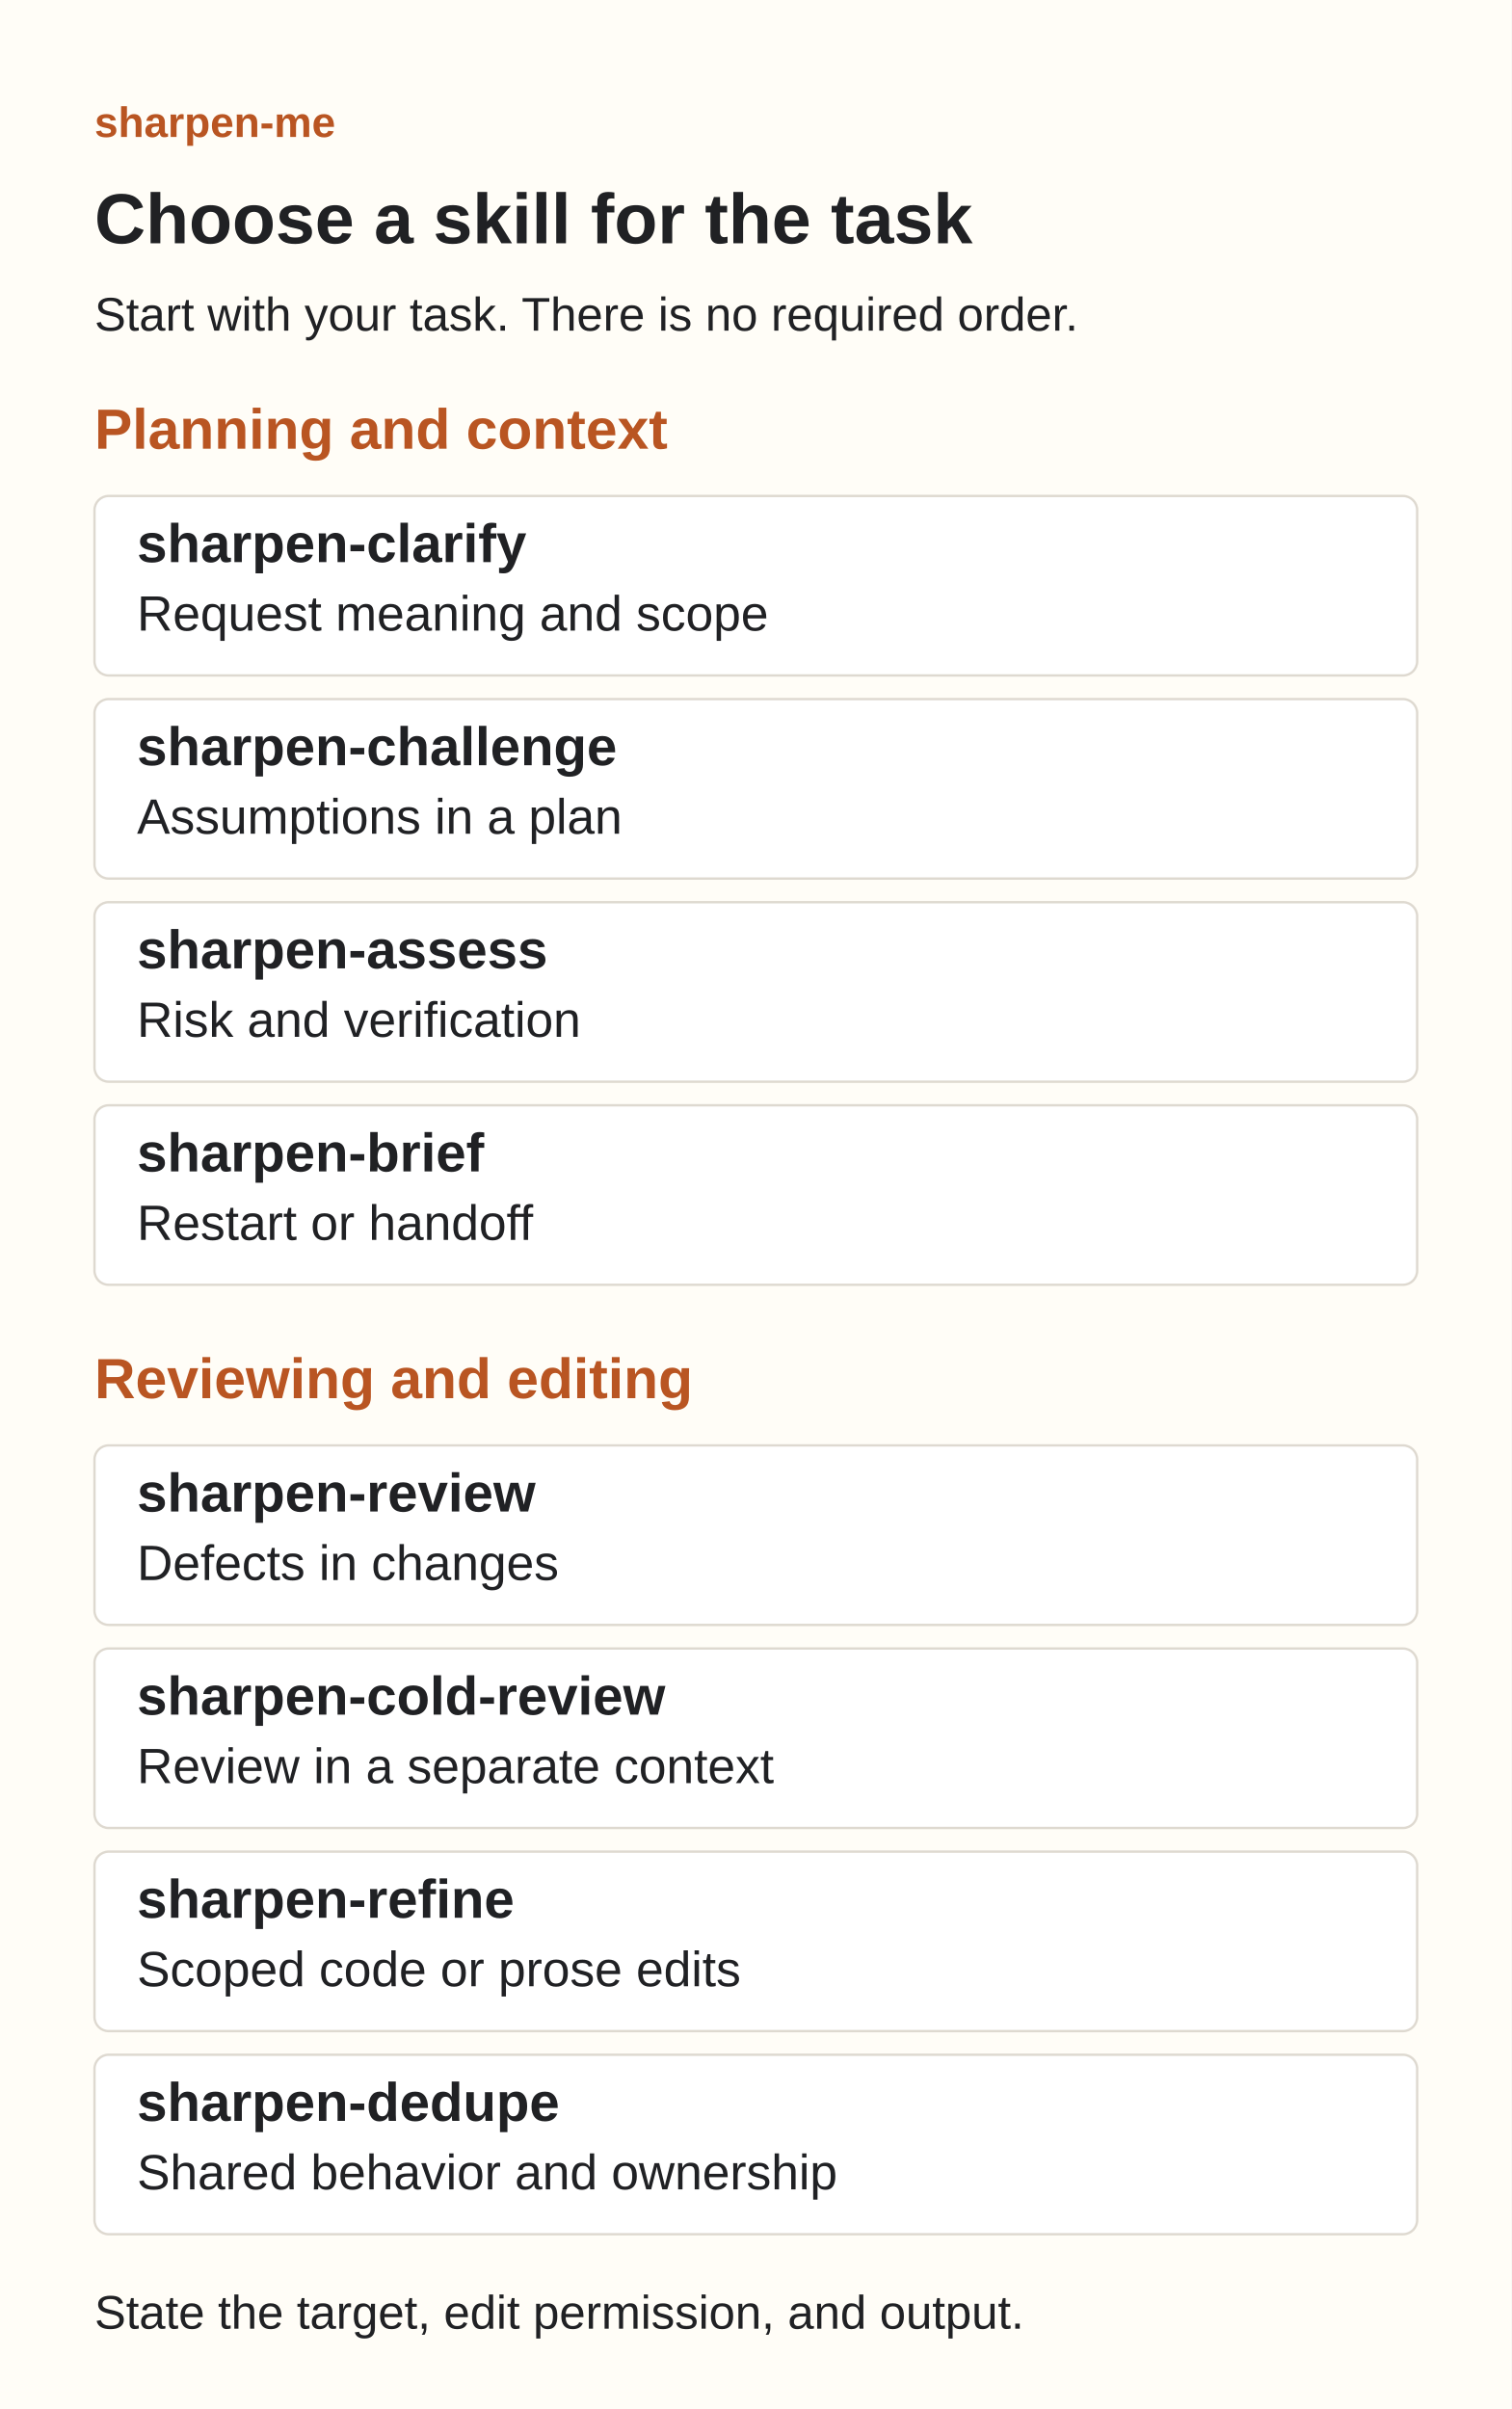
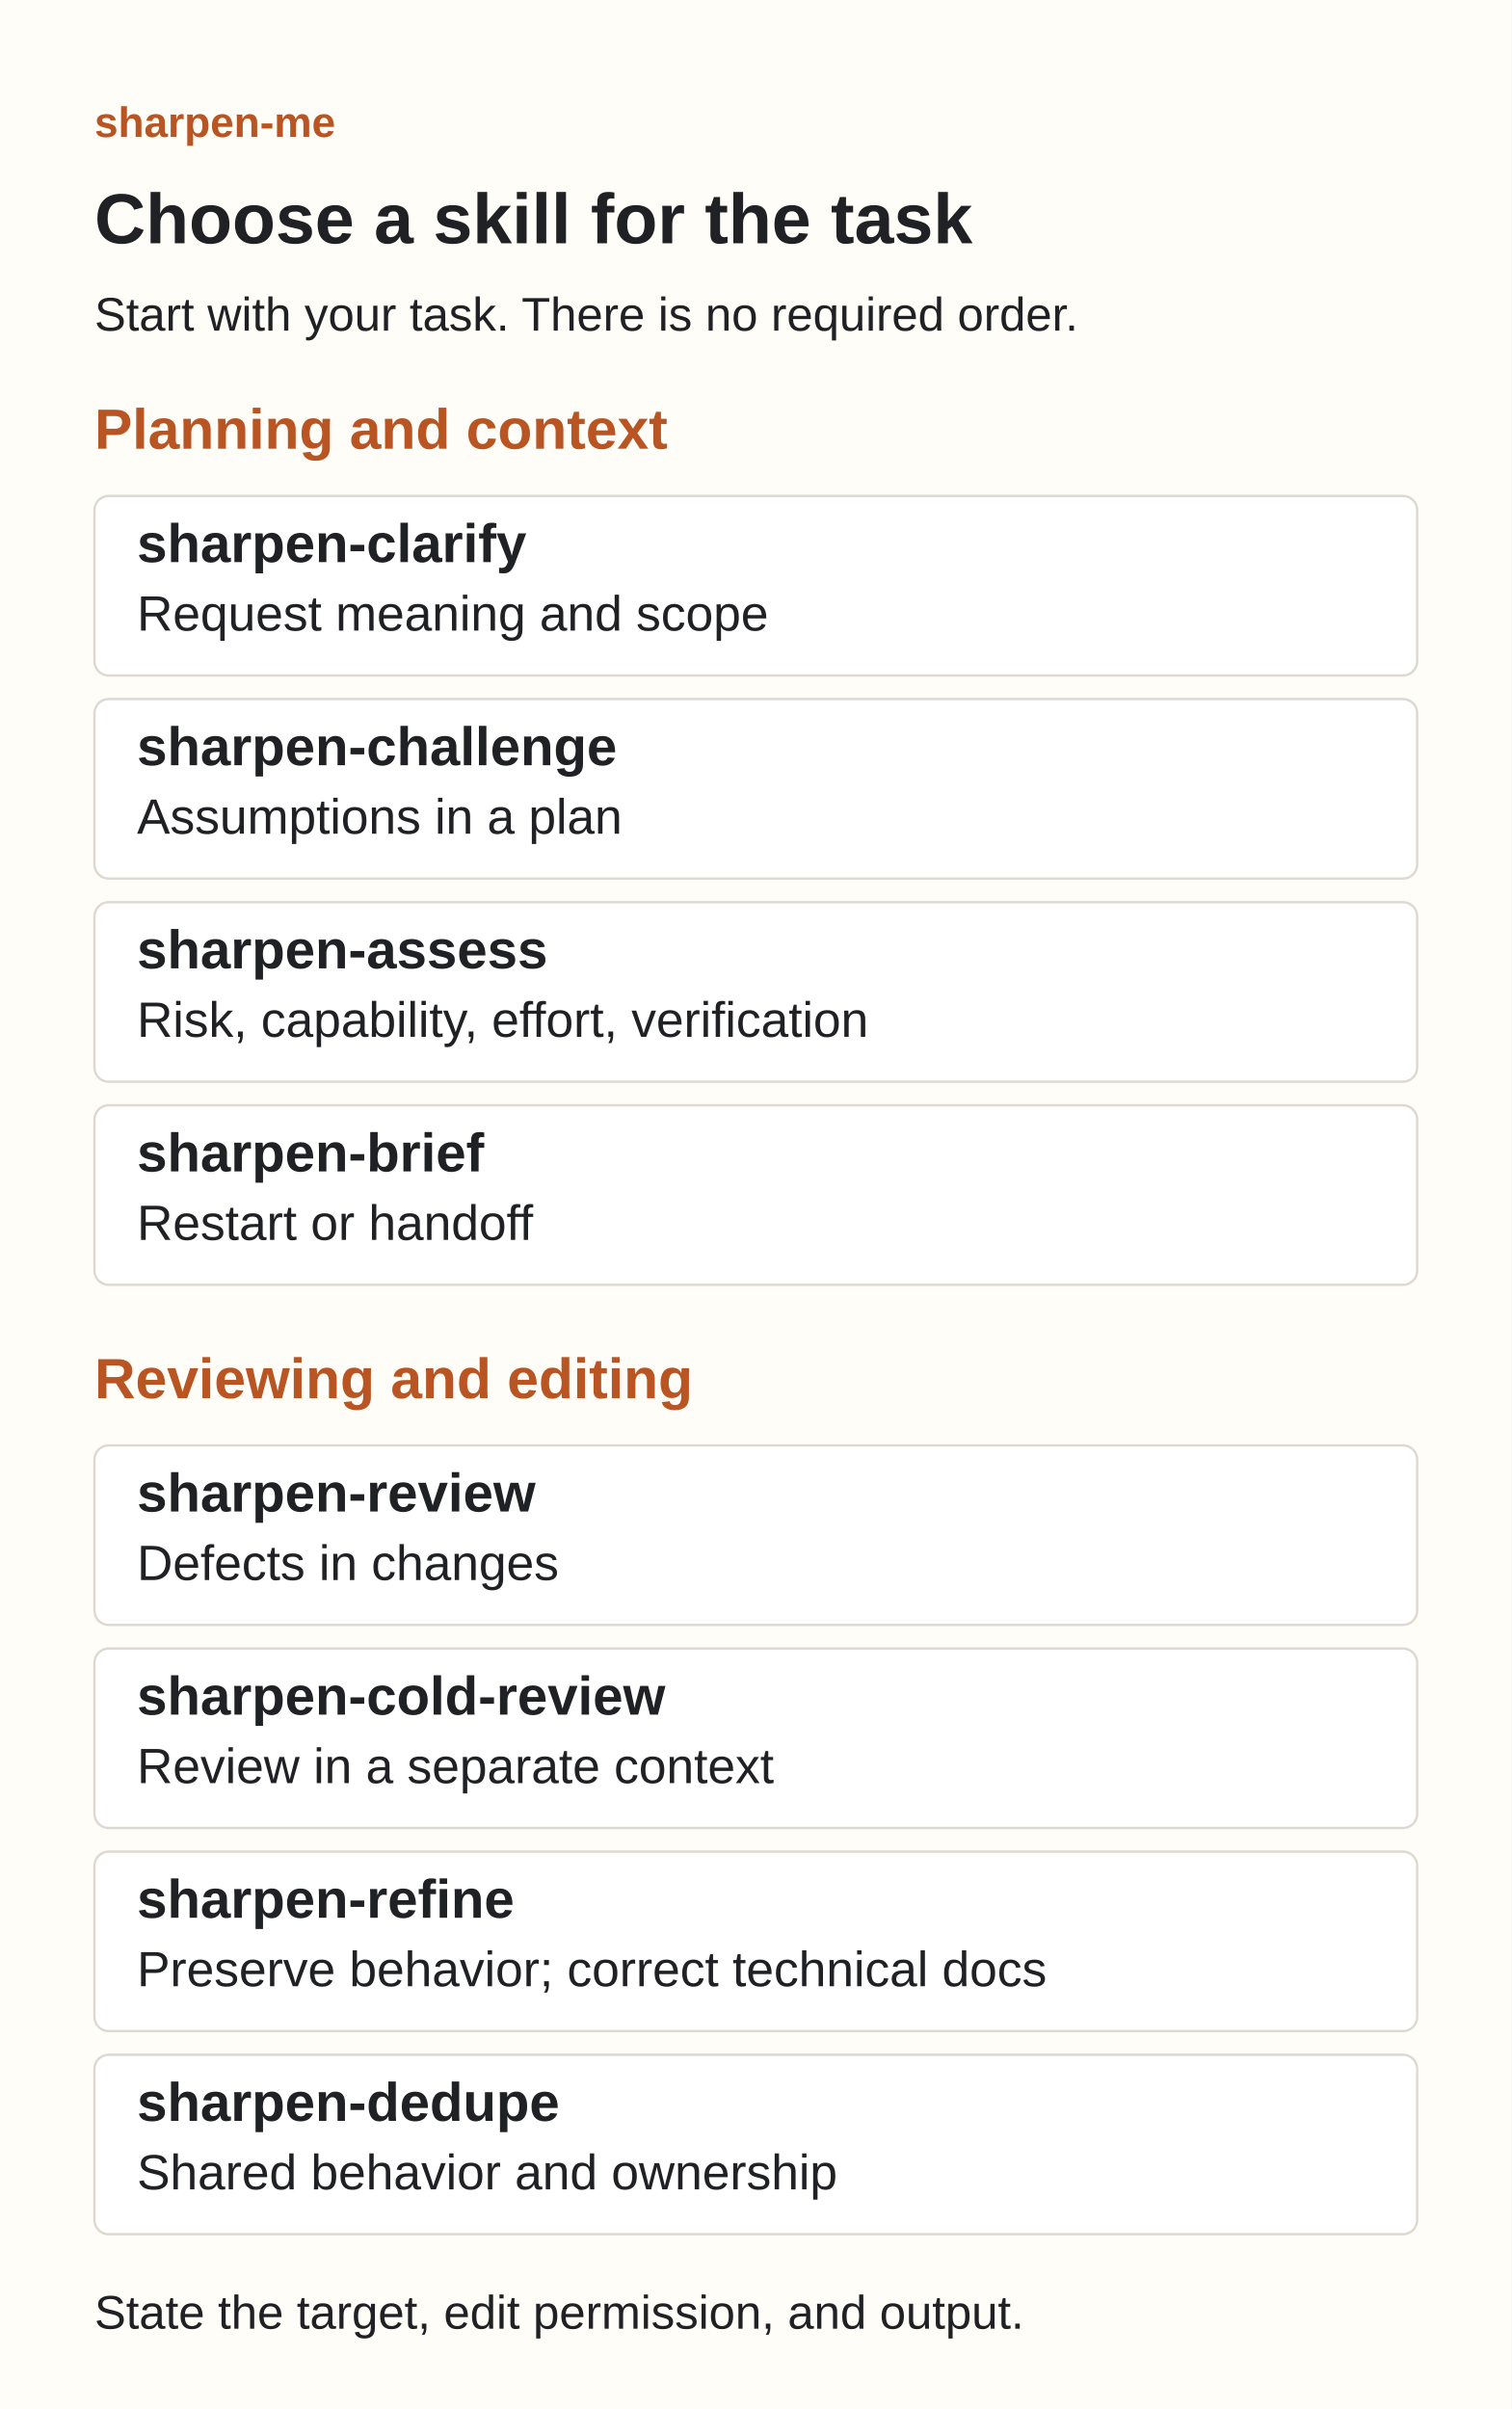
<svg xmlns="http://www.w3.org/2000/svg" viewBox="0 0 640 1020" role="img" aria-labelledby="skill-map-en-title skill-map-en-desc">
  <defs>
    <marker id="arrow" viewBox="0 0 10 10" refX="9" refY="5" markerWidth="7" markerHeight="7" orient="auto-start-reverse">
      <path d="M 0 0 L 10 5 L 0 10 z" fill="#b95522" />
    </marker>
  </defs>
  <rect width="640" height="1020" fill="#fffdf7" />
  <text x="40" y="58" fill="#b95522" font-family="Arial, Apple SD Gothic Neo, Noto Sans KR, sans-serif" font-size="18" font-weight="700">sharpen-me</text>
  <text x="40" y="103" fill="#202124" font-family="Arial, Apple SD Gothic Neo, Noto Sans KR, sans-serif" font-size="30" font-weight="700">Choose a skill for the task</text>
  <text x="40" y="140" fill="#202124" font-family="Arial, Apple SD Gothic Neo, Noto Sans KR, sans-serif" font-size="20" font-weight="400">Start with your task. There is no required order.</text>
  <text x="40" y="190" fill="#b95522" font-family="Arial, Apple SD Gothic Neo, Noto Sans KR, sans-serif" font-size="24" font-weight="700">Planning and context</text>
  <rect x="40" y="210" width="560" height="76" rx="6" fill="#ffffff" stroke="#ded9d0" />
  <text x="58" y="238" fill="#202124" font-family="Arial, Apple SD Gothic Neo, Noto Sans KR, sans-serif" font-size="23" font-weight="700">sharpen-clarify</text>
  <text x="58" y="267" fill="#202124" font-family="Arial, Apple SD Gothic Neo, Noto Sans KR, sans-serif" font-size="21" font-weight="400">Request meaning and scope</text>
  <rect x="40" y="296" width="560" height="76" rx="6" fill="#ffffff" stroke="#ded9d0" />
  <text x="58" y="324" fill="#202124" font-family="Arial, Apple SD Gothic Neo, Noto Sans KR, sans-serif" font-size="23" font-weight="700">sharpen-challenge</text>
  <text x="58" y="353" fill="#202124" font-family="Arial, Apple SD Gothic Neo, Noto Sans KR, sans-serif" font-size="21" font-weight="400">Assumptions in a plan</text>
  <rect x="40" y="382" width="560" height="76" rx="6" fill="#ffffff" stroke="#ded9d0" />
  <text x="58" y="410" fill="#202124" font-family="Arial, Apple SD Gothic Neo, Noto Sans KR, sans-serif" font-size="23" font-weight="700">sharpen-assess</text>
-   <text x="58" y="439" fill="#202124" font-family="Arial, Apple SD Gothic Neo, Noto Sans KR, sans-serif" font-size="21" font-weight="400">Risk and verification</text>
+   <text x="58" y="439" fill="#202124" font-family="Arial, Apple SD Gothic Neo, Noto Sans KR, sans-serif" font-size="21" font-weight="400">Risk, capability, effort, verification</text>
  <rect x="40" y="468" width="560" height="76" rx="6" fill="#ffffff" stroke="#ded9d0" />
  <text x="58" y="496" fill="#202124" font-family="Arial, Apple SD Gothic Neo, Noto Sans KR, sans-serif" font-size="23" font-weight="700">sharpen-brief</text>
  <text x="58" y="525" fill="#202124" font-family="Arial, Apple SD Gothic Neo, Noto Sans KR, sans-serif" font-size="21" font-weight="400">Restart or handoff</text>
  <text x="40" y="592" fill="#b95522" font-family="Arial, Apple SD Gothic Neo, Noto Sans KR, sans-serif" font-size="24" font-weight="700">Reviewing and editing</text>
  <rect x="40" y="612" width="560" height="76" rx="6" fill="#ffffff" stroke="#ded9d0" />
  <text x="58" y="640" fill="#202124" font-family="Arial, Apple SD Gothic Neo, Noto Sans KR, sans-serif" font-size="23" font-weight="700">sharpen-review</text>
  <text x="58" y="669" fill="#202124" font-family="Arial, Apple SD Gothic Neo, Noto Sans KR, sans-serif" font-size="21" font-weight="400">Defects in changes</text>
  <rect x="40" y="698" width="560" height="76" rx="6" fill="#ffffff" stroke="#ded9d0" />
  <text x="58" y="726" fill="#202124" font-family="Arial, Apple SD Gothic Neo, Noto Sans KR, sans-serif" font-size="23" font-weight="700">sharpen-cold-review</text>
  <text x="58" y="755" fill="#202124" font-family="Arial, Apple SD Gothic Neo, Noto Sans KR, sans-serif" font-size="21" font-weight="400">Review in a separate context</text>
  <rect x="40" y="784" width="560" height="76" rx="6" fill="#ffffff" stroke="#ded9d0" />
  <text x="58" y="812" fill="#202124" font-family="Arial, Apple SD Gothic Neo, Noto Sans KR, sans-serif" font-size="23" font-weight="700">sharpen-refine</text>
-   <text x="58" y="841" fill="#202124" font-family="Arial, Apple SD Gothic Neo, Noto Sans KR, sans-serif" font-size="21" font-weight="400">Scoped code or prose edits</text>
+   <text x="58" y="841" fill="#202124" font-family="Arial, Apple SD Gothic Neo, Noto Sans KR, sans-serif" font-size="21" font-weight="400">Preserve behavior; correct technical docs</text>
  <rect x="40" y="870" width="560" height="76" rx="6" fill="#ffffff" stroke="#ded9d0" />
  <text x="58" y="898" fill="#202124" font-family="Arial, Apple SD Gothic Neo, Noto Sans KR, sans-serif" font-size="23" font-weight="700">sharpen-dedupe</text>
  <text x="58" y="927" fill="#202124" font-family="Arial, Apple SD Gothic Neo, Noto Sans KR, sans-serif" font-size="21" font-weight="400">Shared behavior and ownership</text>
  <text x="40" y="986" fill="#202124" font-family="Arial, Apple SD Gothic Neo, Noto Sans KR, sans-serif" font-size="20" font-weight="400">State the target, edit permission, and output.</text>
</svg>
